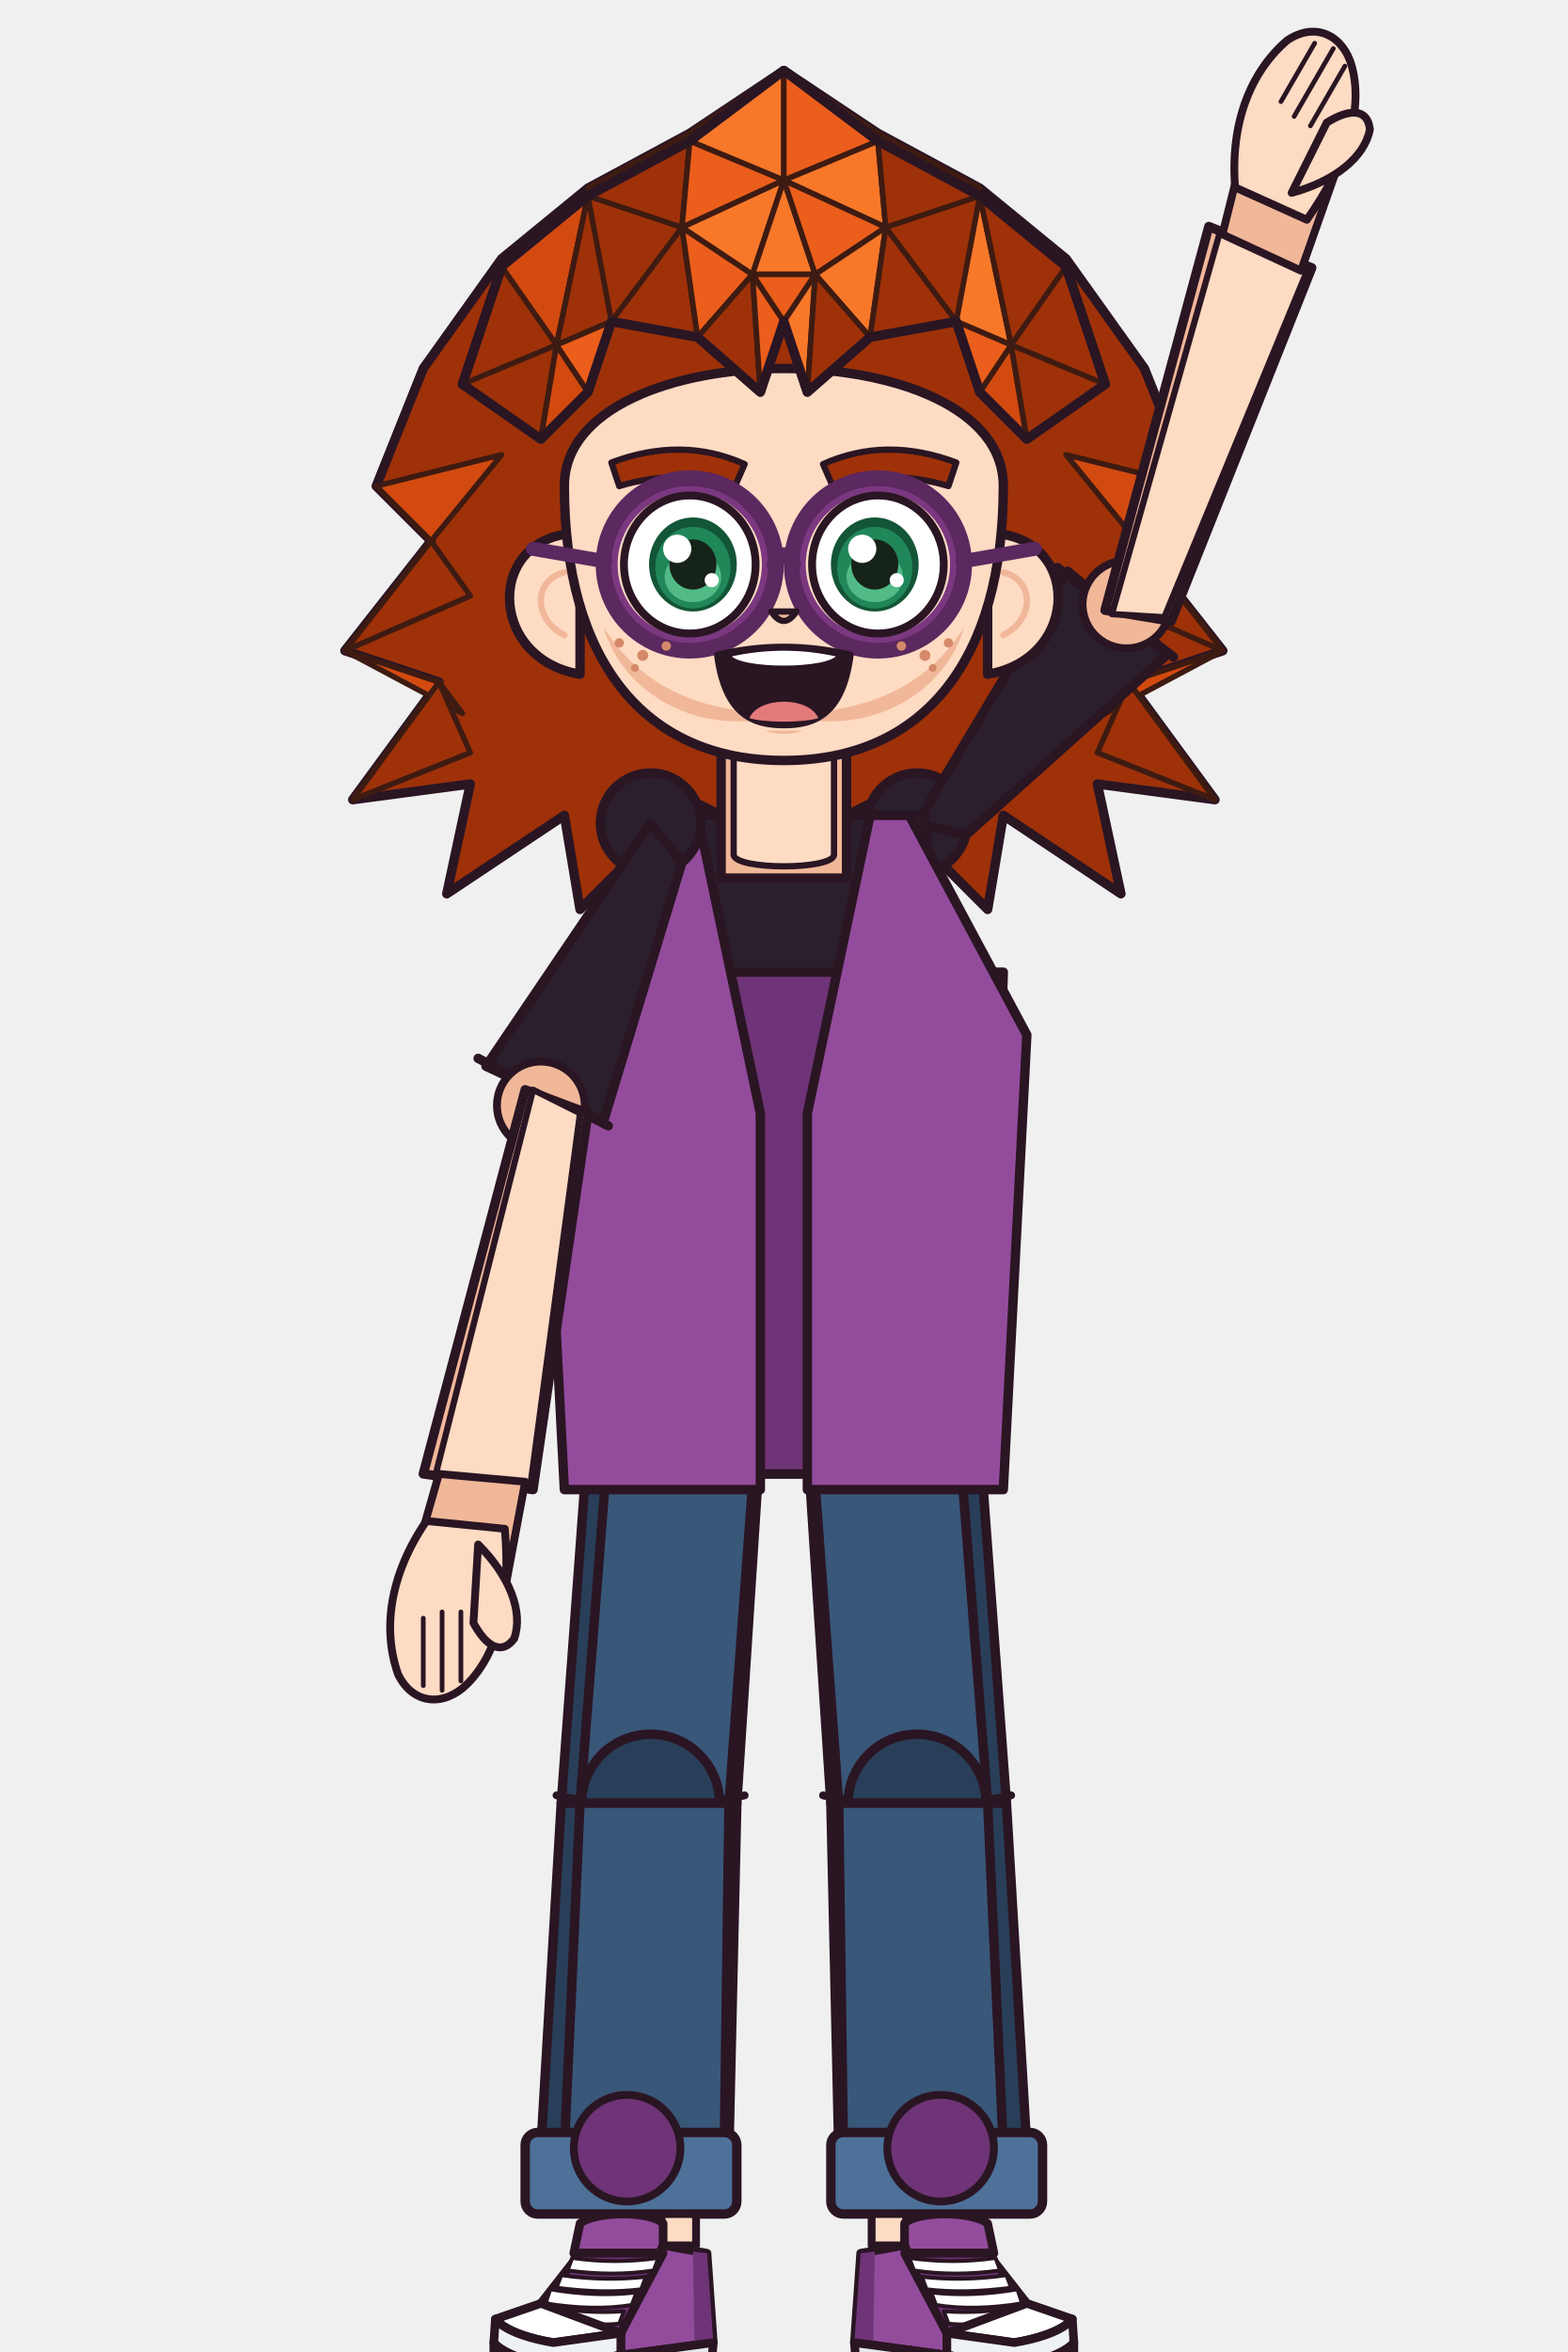
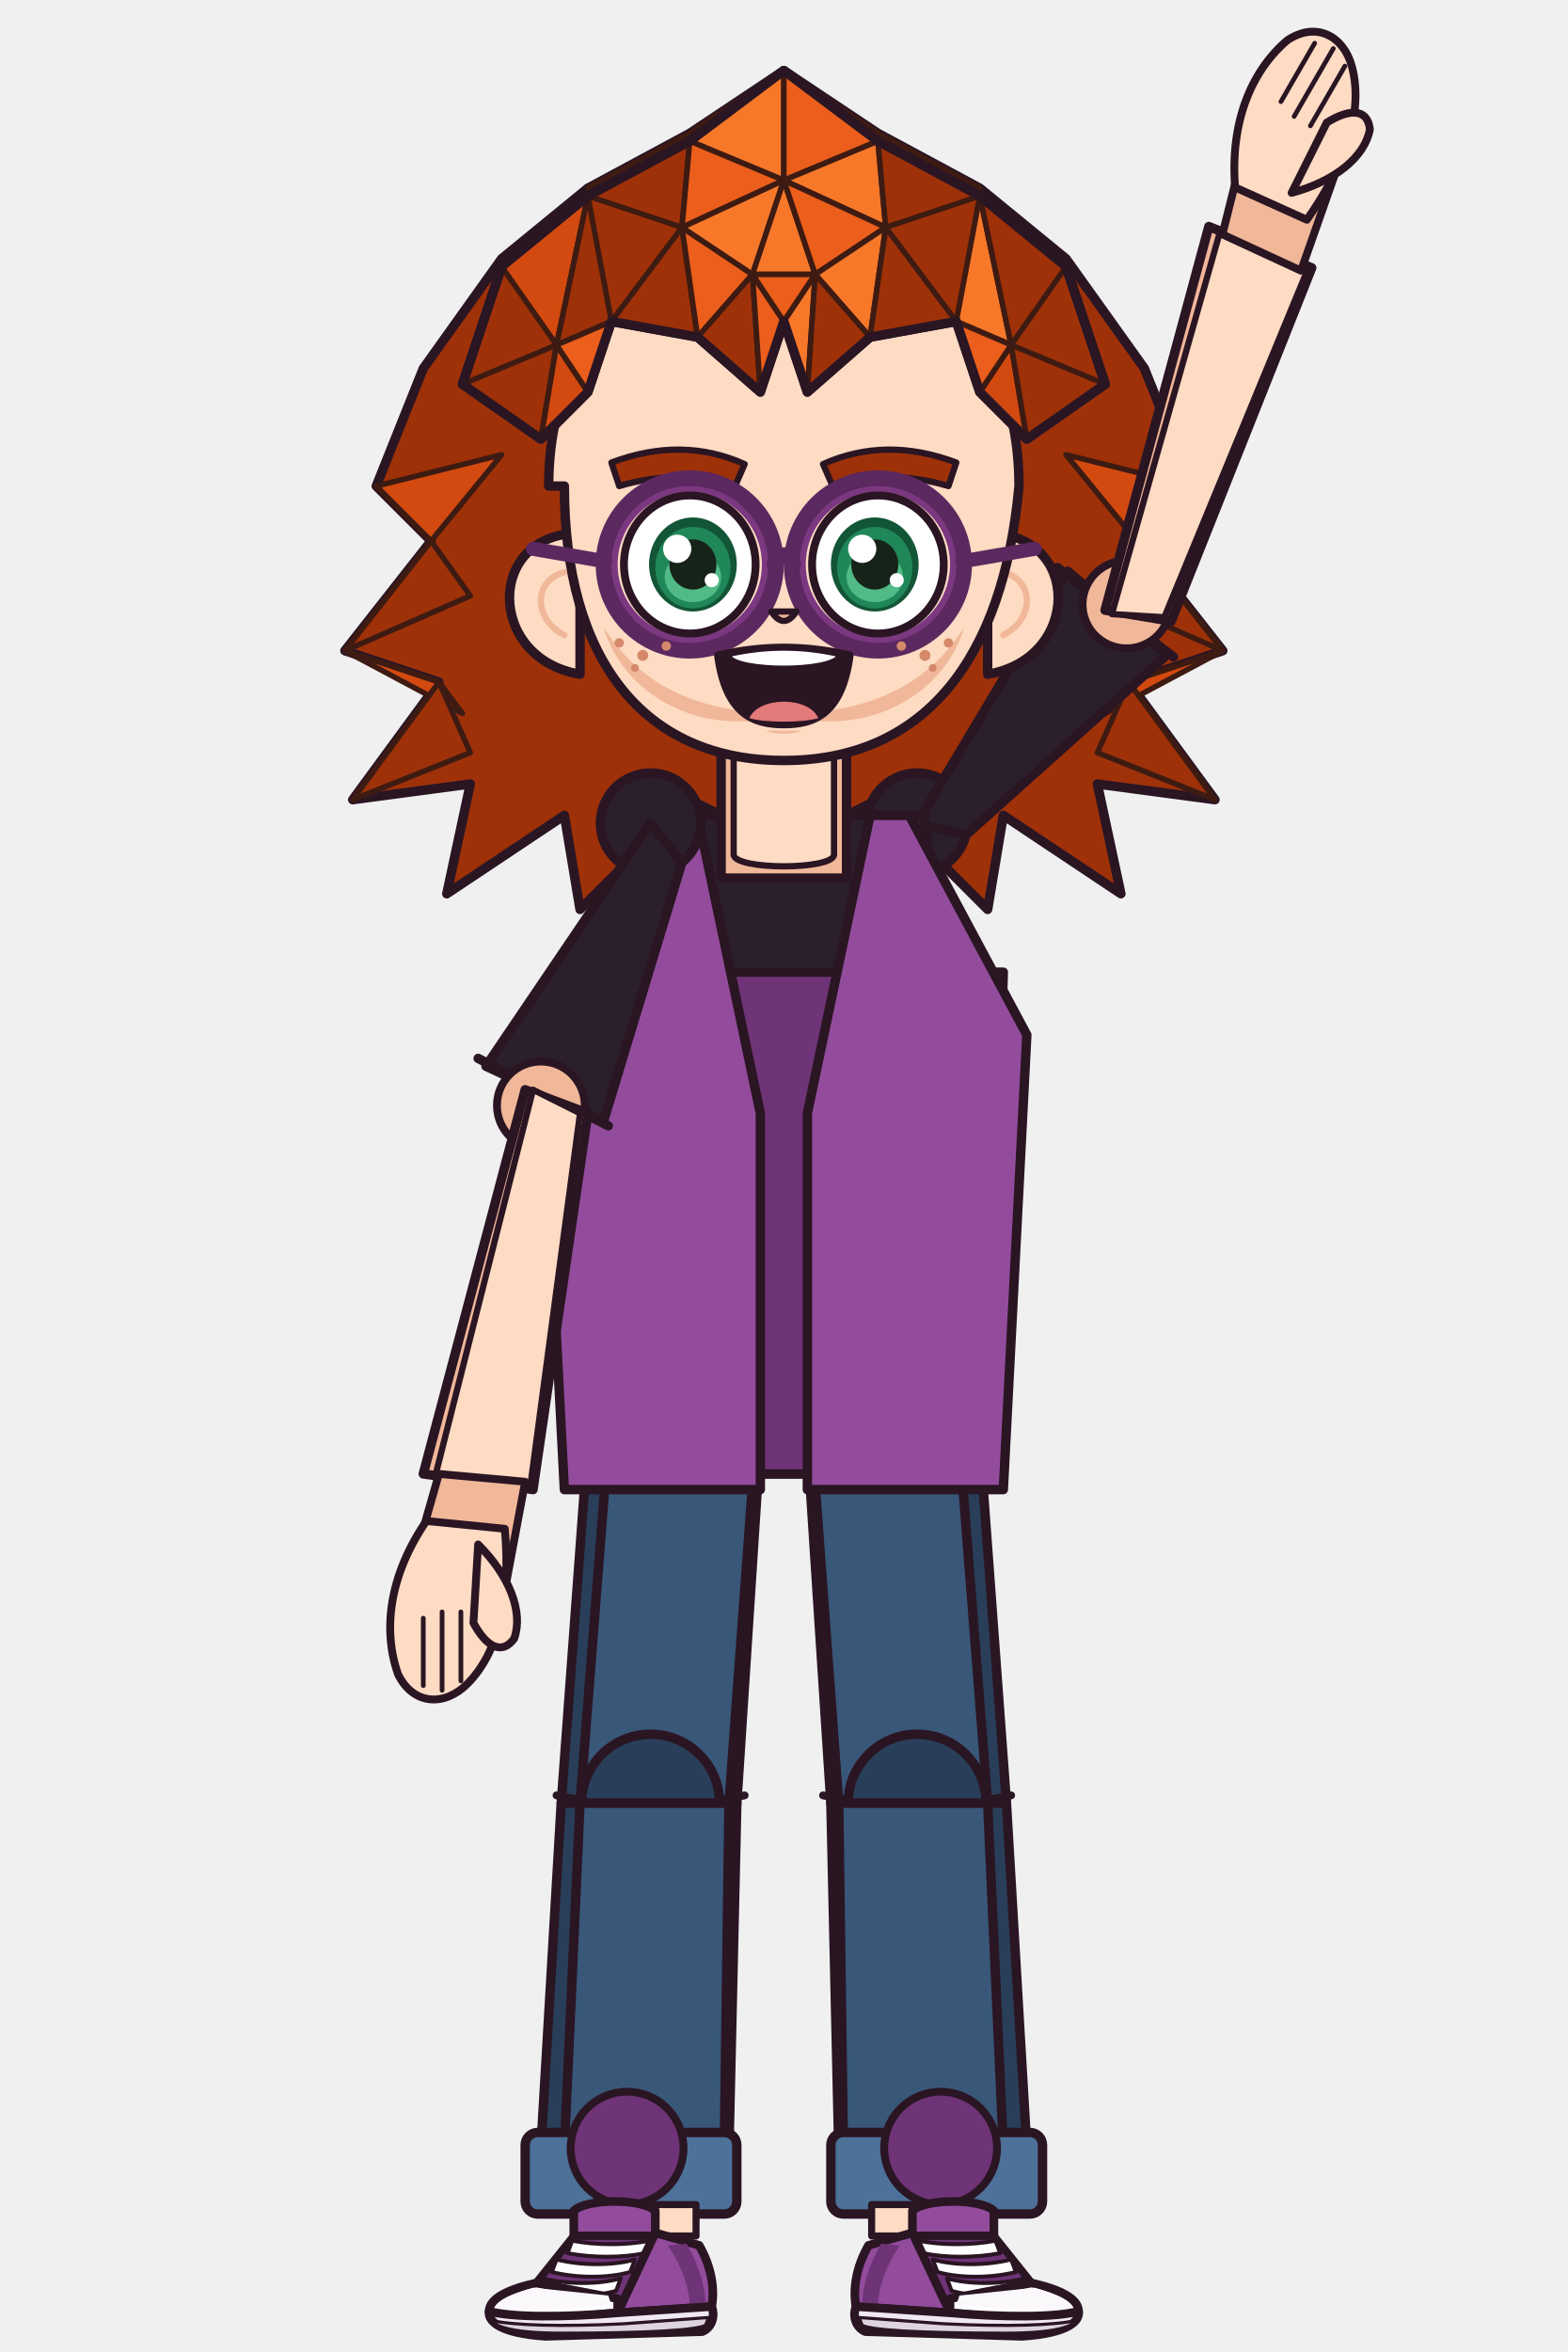
<svg xmlns="http://www.w3.org/2000/svg" viewBox="0 0 1000 1500" width="1000" height="1500">
  <rect width="1000" height="1500" fill="none" />
  <g id="character_root">
    <g id="fk_head_back" transform="rotate(0.0, 500, 520)">
      <g id="layer_head_back">
        <path fill="#9e3108" stroke="#2a1523" stroke-width="6" stroke-linecap="round" stroke-linejoin="round" d="M500 45 L440 85 L375 120 L320 165 L270 235 L240 310 L275 345 L220 415 L280 435 L225 510 L300 500 L285 570 L360 520 L370 580 L440 510 L500 540 L560 510 L630 580 L640 520 L715 570 L700 500 L775 510 L720 435 L780 415 L725 345 L760 310 L730 235 L680 165 L625 120 L560 85 Z" />
        <polygon points="240,310 275,345 320,290" fill="#d34a10" stroke="#3e1b12" stroke-width="3.5" stroke-linejoin="round" />
        <polygon points="275,345 220,415 300,380" fill="#9e3108" stroke="#3e1b12" stroke-width="3.5" stroke-linejoin="round" />
        <polygon points="220,415 280,435 295,455" fill="#d34a10" stroke="#3e1b12" stroke-width="3.5" stroke-linejoin="round" />
        <polygon points="280,435 225,510 300,480" fill="#9e3108" stroke="#3e1b12" stroke-width="3.5" stroke-linejoin="round" />
        <polygon points="760,310 725,345 680,290" fill="#d34a10" stroke="#3e1b12" stroke-width="3.5" stroke-linejoin="round" />
        <polygon points="725,345 780,415 700,380" fill="#9e3108" stroke="#3e1b12" stroke-width="3.5" stroke-linejoin="round" />
        <polygon points="780,415 720,435 705,455" fill="#d34a10" stroke="#3e1b12" stroke-width="3.5" stroke-linejoin="round" />
        <polygon points="720,435 775,510 700,480" fill="#9e3108" stroke="#3e1b12" stroke-width="3.5" stroke-linejoin="round" />
        <polygon points="500,45 440,85 500,140" fill="#eb5e1b" stroke="#3e1b12" stroke-width="3.5" stroke-linejoin="round" />
        <polygon points="500,45 500,140 560,85" fill="#f8782a" stroke="#3e1b12" stroke-width="3.5" stroke-linejoin="round" />
        <polygon points="440,85 375,120 440,165" fill="#9e3108" stroke="#3e1b12" stroke-width="3.5" stroke-linejoin="round" />
        <polygon points="440,85 440,165 500,140" fill="#d34a10" stroke="#3e1b12" stroke-width="3.5" stroke-linejoin="round" />
        <polygon points="560,85 500,140 560,165" fill="#d34a10" stroke="#3e1b12" stroke-width="3.5" stroke-linejoin="round" />
        <polygon points="560,85 625,120 560,165" fill="#9e3108" stroke="#3e1b12" stroke-width="3.5" stroke-linejoin="round" />
      </g>
    </g>
    <g id="fk_leg_r" transform="rotate(0.0, 565, 930)">
      <g id="layer_leg_upper_right">
        <circle cx="565" cy="930" r="48" fill="#293f59" stroke="#2a1523" stroke-width="6" />
        <path fill="#293f59" stroke="#2a1523" stroke-width="6" stroke-linecap="round" stroke-linejoin="round" d="M515 920 L530 1150 L642 1150 L625 920 Z" />
        <path fill="#395779" stroke="#2a1523" stroke-width="6" stroke-linecap="round" stroke-linejoin="round" d="M518 920 L535 1150 L630 1150 L612 920 Z" />
        <path fill="#293f59" stroke="#2a1523" stroke-width="5" stroke-linecap="round" d="M525 1145 Q585 1158 645 1145" />
      </g>
      <g id="fk_leg_lower_r" transform="rotate(0.0, 585, 1150)">
        <g id="layer_leg_lower_right">
          <circle cx="585" cy="1150" r="44" fill="#293f59" stroke="#2a1523" stroke-width="6" />
          <path fill="#293f59" stroke="#2a1523" stroke-width="6" stroke-linecap="round" stroke-linejoin="round" d="M530 1150 L535 1370 L655 1370 L642 1150 Z" />
          <path fill="#395779" stroke="#2a1523" stroke-width="6" stroke-linecap="round" stroke-linejoin="round" d="M535 1150 L538 1370 L640 1370 L630 1150 Z" />
          <rect x="530" y="1360" width="135" height="52" rx="8" fill="#4d7199" stroke="#2a1523" stroke-width="6" />
        </g>
        <g id="fk_shoe_r" transform="rotate(0.0, 600, 1380)">
          <g id="layer_shoe_right">
-             <circle cx="600" cy="1370" r="34" fill="#6f3477" stroke="#2a1523" stroke-width="5" />
-             <path fill="#fedbc3" stroke="#2a1523" stroke-width="5" stroke-linecap="round" stroke-linejoin="round" d="M578 1412 L556 1412 L556 1432 L578 1432 Z" />
-             <path fill="#934c9c" stroke="#2a1523" stroke-width="5.5" stroke-linecap="round" stroke-linejoin="round" d="M630 1418 C620 1410 585 1410 577 1418 L577 1437 L634 1437 Z" />
-             <path fill="#934c9c" stroke="#2a1523" stroke-width="5.5" stroke-linecap="round" stroke-linejoin="round" d="M577 1432 L549 1437 L545 1494 L604 1502 L604 1488 Z" />
-             <path fill="#6f3477" d="M558 1436 L549 1437 L545 1494 L557 1497 Z" />
-             <path fill="#6f3477" stroke="#2a1523" stroke-width="5.5" stroke-linecap="round" stroke-linejoin="round" d="M630 1437 L577 1437 L604 1488 L655 1469 Z" />
-             <path fill="#ffffff" stroke="#2a1523" stroke-width="2.5" stroke-linejoin="round" d="M635 1440 Q608 1444 580 1440 L583 1448 Q609 1452 638 1448 Z" />
-             <path fill="#ffffff" stroke="#2a1523" stroke-width="2.5" stroke-linejoin="round" d="M642 1451 Q614 1455 588 1452 L591 1460 Q615 1463 645 1459 Z" />
-             <path fill="#ffffff" stroke="#2a1523" stroke-width="2.5" stroke-linejoin="round" d="M649 1460 Q620 1465 594 1462 L597 1470 Q621 1474 652 1469 Z" />
-             <path fill="#ffffff" stroke="#2a1523" stroke-width="2.5" stroke-linejoin="round" d="M656 1470 Q628 1476 602 1474 L605 1482 Q629 1484 659 1478 Z" />
-             <path fill="#ffffff" stroke="#2a1523" stroke-width="5.5" stroke-linecap="round" stroke-linejoin="round" d="M655 1469 L604 1488 L647 1494 C671 1490 681 1483 684 1479 Z" />
-             <path fill="#eef2f6" stroke="#2a1523" stroke-width="5.5" stroke-linecap="round" stroke-linejoin="round" d="M684 1479 C681 1483 671 1490 647 1494 L604 1488 L604 1502 L647 1509 C671 1505 682 1498 685 1494 Z" />
-             <path fill="#f0e8f2" stroke="#2a1523" stroke-width="5.5" stroke-linecap="round" stroke-linejoin="round" d="M685 1494 C682 1498 671 1505 647 1509 L604 1502 L604 1526 L655 1533 C674 1530 684 1520 685 1508 Z" />
-             <path fill="#e6eaef" stroke="#2a1523" stroke-width="5.5" stroke-linecap="round" stroke-linejoin="round" d="M604 1502 L545 1494 L546 1506 L590 1530 L604 1526 Z" />
-             <line x1="604" y1="1502" x2="604" y2="1526" stroke="#2a1523" stroke-width="4.5" stroke-linecap="round" />
+             <circle cx="600" cy="1370" r="36" fill="#6f3477" stroke="#2a1523" stroke-width="5" />
+             <path fill="#fedbc3" stroke="#2a1523" stroke-width="4.5" stroke-linecap="round" stroke-linejoin="round" d="M582 1406 L556 1406 L556 1426 L582 1426 Z" />
+             <path fill="#934c9c" stroke="#2a1523" stroke-width="5.5" stroke-linecap="round" stroke-linejoin="round" d="M634 1410 C626 1402 590 1402 582 1410 L582 1426 L634 1426 Z" />
+             <path fill="#6f3477" stroke="#2a1523" stroke-width="5" stroke-linecap="round" stroke-linejoin="round" d="M634 1426 L582 1426 L606 1474 L658 1456 Z" />
+             <path fill="#ffffff" stroke="#2a1523" stroke-width="2.5" stroke-linejoin="round" d="M635 1429 C620 1432 600 1432 586 1429 L589 1437 C603 1440 622 1440 638 1437 Z" />
+             <path fill="#ffffff" stroke="#2a1523" stroke-width="2.5" stroke-linejoin="round" d="M645 1441 C629 1445 609 1445 595 1441 L598 1449 C612 1453 632 1453 648 1449 Z" />
+             <path fill="#ffffff" stroke="#2a1523" stroke-width="2.5" stroke-linejoin="round" d="M654 1453 C638 1457 618 1457 604 1453 L607 1461 C621 1465 641 1465 657 1461 Z" />
+             <path fill="#934c9c" stroke="#2a1523" stroke-width="5.5" stroke-linecap="round" stroke-linejoin="round" d="M582 1424 L554 1432 C546 1446 544 1460 546 1471 L606 1475 L582 1424 Z" />
+             <path fill="#6f3477" d="M562 1431 C554 1445 550 1458 550 1471 L560 1472 C560 1458 566 1444 574 1432 Z" />
+             <path fill="#ffffff" stroke="#2a1523" stroke-width="5.5" stroke-linecap="round" stroke-linejoin="round" d="M658 1456 C676 1460 688 1466 688 1474 C688 1478 678 1481 650 1479 L606 1475 L606 1466 Z" />
+             <path fill="#fbf8fc" d="M660 1459 C674 1463 684 1468 684 1474 L652 1473 L610 1470 L612 1464 Z" />
+             <path fill="#f0e8f2" stroke="#2a1523" stroke-width="5.5" stroke-linecap="round" stroke-linejoin="round" d="M688 1474 C689 1480 682 1488 652 1490 L552 1487 C545 1484 544 1476 546 1471 L606 1475 C640 1478 674 1478 688 1474 Z" />
+             <path fill="#ded4e0" stroke="#2a1523" stroke-width="2" stroke-linejoin="round" d="M686 1480 C672 1483 642 1484 602 1482 L548 1478 L550 1483 C556 1486 585 1488 642 1488 C672 1488 684 1484 686 1480 Z" />
          </g>
        </g>
      </g>
    </g>
    <g id="fk_leg_l" transform="rotate(0.0, 435, 930)">
      <g id="layer_leg_upper_left">
        <circle cx="435" cy="930" r="48" fill="#293f59" stroke="#2a1523" stroke-width="6" />
        <path fill="#293f59" stroke="#2a1523" stroke-width="6" stroke-linecap="round" stroke-linejoin="round" d="M375 920 L358 1150 L470 1150 L485 920 Z" />
        <path fill="#395779" stroke="#2a1523" stroke-width="6" stroke-linecap="round" stroke-linejoin="round" d="M388 920 L370 1150 L465 1150 L482 920 Z" />
        <path fill="#293f59" stroke="#2a1523" stroke-width="5" stroke-linecap="round" d="M355 1145 Q415 1158 475 1145" />
      </g>
      <g id="fk_leg_lower_l" transform="rotate(0.0, 415, 1150)">
        <g id="layer_leg_lower_left">
          <circle cx="415" cy="1150" r="44" fill="#293f59" stroke="#2a1523" stroke-width="6" />
          <path fill="#293f59" stroke="#2a1523" stroke-width="6" stroke-linecap="round" stroke-linejoin="round" d="M358 1150 L345 1370 L465 1370 L470 1150 Z" />
          <path fill="#395779" stroke="#2a1523" stroke-width="6" stroke-linecap="round" stroke-linejoin="round" d="M370 1150 L360 1370 L462 1370 L465 1150 Z" />
          <rect x="335" y="1360" width="135" height="52" rx="8" fill="#4d7199" stroke="#2a1523" stroke-width="6" />
        </g>
        <g id="fk_shoe_l" transform="rotate(0.0, 400, 1380)">
          <g id="layer_shoe_left">
-             <circle cx="400" cy="1370" r="34" fill="#6f3477" stroke="#2a1523" stroke-width="5" />
-             <path fill="#fedbc3" stroke="#2a1523" stroke-width="5" stroke-linecap="round" stroke-linejoin="round" d="M422 1412 L444 1412 L444 1432 L422 1432 Z" />
-             <path fill="#934c9c" stroke="#2a1523" stroke-width="5.5" stroke-linecap="round" stroke-linejoin="round" d="M370 1418 C380 1410 415 1410 423 1418 L423 1437 L366 1437 Z" />
-             <path fill="#934c9c" stroke="#2a1523" stroke-width="5.5" stroke-linecap="round" stroke-linejoin="round" d="M423 1432 L451 1437 L455 1494 L396 1502 L396 1488 Z" />
-             <path fill="#6f3477" d="M442 1436 L451 1437 L455 1494 L443 1497 Z" />
-             <path fill="#6f3477" stroke="#2a1523" stroke-width="5.5" stroke-linecap="round" stroke-linejoin="round" d="M370 1437 L423 1437 L396 1488 L345 1469 Z" />
-             <path fill="#ffffff" stroke="#2a1523" stroke-width="2.5" stroke-linejoin="round" d="M365 1440 Q392 1444 420 1440 L417 1448 Q391 1452 362 1448 Z" />
-             <path fill="#ffffff" stroke="#2a1523" stroke-width="2.5" stroke-linejoin="round" d="M358 1451 Q386 1455 412 1452 L409 1460 Q385 1463 355 1459 Z" />
-             <path fill="#ffffff" stroke="#2a1523" stroke-width="2.5" stroke-linejoin="round" d="M351 1460 Q380 1465 406 1462 L403 1470 Q379 1474 348 1469 Z" />
-             <path fill="#ffffff" stroke="#2a1523" stroke-width="2.5" stroke-linejoin="round" d="M344 1470 Q372 1476 398 1474 L395 1482 Q371 1484 341 1478 Z" />
-             <path fill="#ffffff" stroke="#2a1523" stroke-width="5.5" stroke-linecap="round" stroke-linejoin="round" d="M345 1469 L396 1488 L353 1494 C329 1490 319 1483 316 1479 Z" />
-             <path fill="#eef2f6" stroke="#2a1523" stroke-width="5.5" stroke-linecap="round" stroke-linejoin="round" d="M316 1479 C319 1483 329 1490 353 1494 L396 1488 L396 1502 L353 1509 C329 1505 318 1498 315 1494 Z" />
-             <path fill="#f0e8f2" stroke="#2a1523" stroke-width="5.5" stroke-linecap="round" stroke-linejoin="round" d="M315 1494 C318 1498 329 1505 353 1509 L396 1502 L396 1526 L345 1533 C326 1530 316 1520 315 1508 Z" />
-             <path fill="#e6eaef" stroke="#2a1523" stroke-width="5.5" stroke-linecap="round" stroke-linejoin="round" d="M396 1502 L455 1494 L454 1506 L410 1530 L396 1526 Z" />
-             <line x1="396" y1="1502" x2="396" y2="1526" stroke="#2a1523" stroke-width="4.5" stroke-linecap="round" />
+             <circle cx="400" cy="1370" r="36" fill="#6f3477" stroke="#2a1523" stroke-width="5" />
+             <path fill="#fedbc3" stroke="#2a1523" stroke-width="4.5" stroke-linecap="round" stroke-linejoin="round" d="M418 1406 L444 1406 L444 1426 L418 1426 Z" />
+             <path fill="#934c9c" stroke="#2a1523" stroke-width="5.5" stroke-linecap="round" stroke-linejoin="round" d="M366 1410 C374 1402 410 1402 418 1410 L418 1426 L366 1426 Z" />
+             <path fill="#6f3477" stroke="#2a1523" stroke-width="5" stroke-linecap="round" stroke-linejoin="round" d="M366 1426 L418 1426 L394 1474 L342 1456 Z" />
+             <path fill="#ffffff" stroke="#2a1523" stroke-width="2.5" stroke-linejoin="round" d="M365 1429 C380 1432 400 1432 414 1429 L411 1437 C397 1440 378 1440 362 1437 Z" />
+             <path fill="#ffffff" stroke="#2a1523" stroke-width="2.5" stroke-linejoin="round" d="M355 1441 C371 1445 391 1445 405 1441 L402 1449 C388 1453 368 1453 352 1449 Z" />
+             <path fill="#ffffff" stroke="#2a1523" stroke-width="2.5" stroke-linejoin="round" d="M346 1453 C362 1457 382 1457 396 1453 L393 1461 C379 1465 359 1465 343 1461 Z" />
+             <path fill="#934c9c" stroke="#2a1523" stroke-width="5.5" stroke-linecap="round" stroke-linejoin="round" d="M418 1424 L446 1432 C454 1446 456 1460 454 1471 L394 1475 L418 1424 Z" />
+             <path fill="#6f3477" d="M438 1431 C446 1445 450 1458 450 1471 L440 1472 C440 1458 434 1444 426 1432 Z" />
+             <path fill="#ffffff" stroke="#2a1523" stroke-width="5.5" stroke-linecap="round" stroke-linejoin="round" d="M342 1456 C324 1460 312 1466 312 1474 C312 1478 322 1481 350 1479 L394 1475 L394 1466 Z" />
+             <path fill="#fbf8fc" d="M340 1459 C326 1463 316 1468 316 1474 L348 1473 L390 1470 L388 1464 Z" />
+             <path fill="#f0e8f2" stroke="#2a1523" stroke-width="5.5" stroke-linecap="round" stroke-linejoin="round" d="M312 1474 C311 1480 318 1488 348 1490 L448 1487 C455 1484 456 1476 454 1471 L394 1475 C360 1478 326 1478 312 1474 Z" />
+             <path fill="#ded4e0" stroke="#2a1523" stroke-width="2" stroke-linejoin="round" d="M314 1480 C328 1483 358 1484 398 1482 L452 1478 L450 1483 C444 1486 415 1488 358 1488 C328 1488 316 1484 314 1480 Z" />
          </g>
        </g>
      </g>
    </g>
    <g id="fk_arm_r" transform="rotate(-115.0, 585, 525)">
      <g id="layer_arm_upper_right">
        <circle cx="585" cy="525" r="32" fill="#2b1f2b" stroke="#2a1523" stroke-width="6" />
        <path fill="#2b1f2b" stroke="#2a1523" stroke-width="6" stroke-linecap="round" stroke-linejoin="round" d="M585 525 L690 680 L615 715 L565 550 Z" />
        <path fill="#2b1f2b" stroke="#2a1523" stroke-width="6" stroke-linecap="round" stroke-linejoin="round" d="M695 675 L612 718" />
      </g>
      <g id="fk_arm_lower_r" transform="rotate(-35.0, 655, 705)">
        <g id="layer_arm_lower_right">
          <circle cx="655" cy="705" r="28" fill="#f1b799" stroke="#2a1523" stroke-width="5" />
          <path fill="#f1b799" stroke="#2a1523" stroke-width="6" stroke-linecap="round" stroke-linejoin="round" d="M665 695 L730 940 L660 950 L625 710 Z" />
          <path fill="#fedbc3" stroke="#2a1523" stroke-width="4" stroke-linecap="round" stroke-linejoin="round" d="M660 695 L722 940 L662 950 L630 710 Z" />
          <g id="girl_hand_r">
            <path fill="#f1b799" stroke="#2a1523" stroke-width="5" stroke-linecap="round" stroke-linejoin="round" d="M720 940 L740 1010 L680 1025 L665 945 Z" />
            <path fill="#fedbc3" stroke="#2a1523" stroke-width="5" stroke-linecap="round" stroke-linejoin="round" d="M728 970 C752 1005 756 1040 746 1068 C736 1088 716 1088 702 1074 C682 1054 674 1020 678 975 Z" />
            <path fill="#fedbc3" stroke="#2a1523" stroke-width="5" stroke-linecap="round" stroke-linejoin="round" d="M695 985 C675 1005 666 1028 672 1045 C680 1056 690 1050 698 1035 Z" />
            <line x1="730" y1="1075" x2="730" y2="1032" stroke="#2a1523" stroke-width="3" stroke-linecap="round" />
            <line x1="718" y1="1078" x2="718" y2="1028" stroke="#2a1523" stroke-width="3" stroke-linecap="round" />
            <line x1="706" y1="1072" x2="706" y2="1028" stroke="#2a1523" stroke-width="3" stroke-linecap="round" />
          </g>
        </g>
      </g>
    </g>
    <g id="layer_torso">
      <path fill="#2b1f2b" stroke="#2a1523" stroke-width="6" stroke-linecap="round" stroke-linejoin="round" d="M410 520 L370 940 L630 940 L590 520 Z" />
      <path fill="#fedbc3" stroke="#2a1523" stroke-width="5" stroke-linecap="round" stroke-linejoin="round" d="M465 520 C475 550 525 550 535 520 Z" />
      <path fill="#6f3477" stroke="#2a1523" stroke-width="6" stroke-linecap="round" stroke-linejoin="round" d="M360 620 L370 940 L630 940 L640 620 Z" />
      <path fill="#934c9c" stroke="#2a1523" stroke-width="6" stroke-linecap="round" stroke-linejoin="round" d="M420 520 L345 660 L360 950 L485 950 L485 710 L445 520 Z" />
      <path fill="#934c9c" stroke="#2a1523" stroke-width="6" stroke-linecap="round" stroke-linejoin="round" d="M580 520 L655 660 L640 950 L515 950 L515 710 L555 520 Z" />
    </g>
    <g id="fk_head_base" transform="rotate(0.0, 500, 520)">
      <g id="layer_head_base">
        <path fill="#f1b799" stroke="#2a1523" stroke-width="6" stroke-linecap="round" stroke-linejoin="round" d="M460 450 L460 560 L540 560 L540 450 Z" />
        <path fill="#fedbc3" stroke="#2a1523" stroke-width="4" stroke-linecap="round" stroke-linejoin="round" d="M468 450 L468 545 C468 555 532 555 532 545 L532 450 Z" />
        <path fill="#fedbc3" stroke="#2a1523" stroke-width="6" stroke-linecap="round" stroke-linejoin="round" d="M370 340 C310 340 310 420 370 430 Z" />
        <path fill="none" stroke="#f1b799" stroke-width="4" stroke-linecap="round" d="M360 365 C340 370 340 395 360 405" />
        <path fill="#fedbc3" stroke="#2a1523" stroke-width="6" stroke-linecap="round" stroke-linejoin="round" d="M630 340 C690 340 690 420 630 430 Z" />
        <path fill="none" stroke="#f1b799" stroke-width="4" stroke-linecap="round" d="M640 365 C660 370 660 395 640 405" />
-         <path fill="#fedbc3" stroke="#2a1523" stroke-width="6" stroke-linecap="round" stroke-linejoin="round" d="M360 310 C360 210 640 210 640 310 C640 420 590 485 500 485 C410 485 360 420 360 310 Z" />
+         <path fill="#fedbc3" stroke="#2a1523" stroke-width="6" stroke-linecap="round" stroke-linejoin="round" d="M350 310 C350 100 650 100 650 310 C640 420 590 485 500 485 C410 485 360 420 360 310 Z" />
        <path fill="#f1b799" d="M470 460 C430 460 395 435 385 400 C410 440 450 455 500 455 C550 455 590 440 615 400 C605 435 570 460 530 460 Z" />
        <path fill="#9e3108" stroke="#2a1523" stroke-width="4" stroke-linecap="round" stroke-linejoin="round" d="M390 295 Q435 278 475 296 L468 312 Q435 298 395 310 Z" />
        <path fill="#9e3108" stroke="#2a1523" stroke-width="4" stroke-linecap="round" stroke-linejoin="round" d="M610 295 Q565 278 525 296 L532 312 Q565 298 605 310 Z" />
        <circle cx="440" cy="360" r="54" fill="none" stroke="#5b285f" stroke-width="12" stroke-linecap="round" />
        <circle cx="440" cy="360" r="48" fill="none" stroke="#7b3880" stroke-width="4" />
        <circle cx="560" cy="360" r="54" fill="none" stroke="#5b285f" stroke-width="12" stroke-linecap="round" />
        <circle cx="560" cy="360" r="48" fill="none" stroke="#7b3880" stroke-width="4" />
        <path fill="none" stroke="#5b285f" stroke-width="10" stroke-linecap="round" d="M494 360 Q500 348 506 360" />
        <line x1="386" y1="358" x2="340" y2="350" stroke="#5b285f" stroke-width="9" stroke-linecap="round" />
        <line x1="614" y1="358" x2="660" y2="350" stroke="#5b285f" stroke-width="9" stroke-linecap="round" />
        <circle cx="395" cy="410" r="3" fill="#d5896a" />
        <circle cx="410" cy="418" r="3.5" fill="#d5896a" />
        <circle cx="425" cy="412" r="3" fill="#d5896a" />
        <circle cx="405" cy="426" r="2.5" fill="#d5896a" />
        <circle cx="605" cy="410" r="3" fill="#d5896a" />
        <circle cx="590" cy="418" r="3.5" fill="#d5896a" />
        <circle cx="575" cy="412" r="3" fill="#d5896a" />
        <circle cx="595" cy="426" r="2.5" fill="#d5896a" />
        <path fill="#f1b799" stroke="#2a1523" stroke-width="4" stroke-linecap="round" stroke-linejoin="round" d="M492 390 Q500 402 508 390 Z" />
        <path fill="#9e3108" stroke="#2a1523" stroke-width="6" stroke-linecap="round" stroke-linejoin="round" d="M500 45 L440 90 L375 125 L320 170 L295 245 L345 280 L375 250 L390 205 L445 215 L485 250 L500 205 L515 250 L555 215 L610 205 L625 250 L655 280 L705 245 L680 170 L625 125 L560 90 Z" />
        <polygon points="500,45 440,90 500,115" fill="#f8782a" stroke="#3e1b12" stroke-width="3.5" stroke-linejoin="round" />
        <polygon points="500,45 500,115 560,90" fill="#eb5e1b" stroke="#3e1b12" stroke-width="3.5" stroke-linejoin="round" />
        <polygon points="440,90 375,125 435,145" fill="#9e3108" stroke="#3e1b12" stroke-width="3.5" stroke-linejoin="round" />
        <polygon points="440,90 435,145 500,115" fill="#eb5e1b" stroke="#3e1b12" stroke-width="3.5" stroke-linejoin="round" />
        <polygon points="560,90 500,115 565,145" fill="#f8782a" stroke="#3e1b12" stroke-width="3.5" stroke-linejoin="round" />
        <polygon points="560,90 625,125 565,145" fill="#9e3108" stroke="#3e1b12" stroke-width="3.5" stroke-linejoin="round" />
        <polygon points="435,145 390,205 445,215" fill="#9e3108" stroke="#3e1b12" stroke-width="3.5" stroke-linejoin="round" />
        <polygon points="435,145 445,215 480,175" fill="#eb5e1b" stroke="#3e1b12" stroke-width="3.5" stroke-linejoin="round" />
        <polygon points="500,115 435,145 480,175" fill="#f8782a" stroke="#3e1b12" stroke-width="3.5" stroke-linejoin="round" />
        <polygon points="500,115 480,175 520,175" fill="#f8782a" stroke="#3e1b12" stroke-width="3.5" stroke-linejoin="round" />
        <polygon points="500,115 520,175 565,145" fill="#eb5e1b" stroke="#3e1b12" stroke-width="3.5" stroke-linejoin="round" />
        <polygon points="565,145 520,175 555,215" fill="#f8782a" stroke="#3e1b12" stroke-width="3.5" stroke-linejoin="round" />
        <polygon points="565,145 555,215 610,205" fill="#9e3108" stroke="#3e1b12" stroke-width="3.5" stroke-linejoin="round" />
        <polygon points="480,175 445,215 485,250" fill="#9e3108" stroke="#3e1b12" stroke-width="3.5" stroke-linejoin="round" />
        <polygon points="480,175 485,250 500,205" fill="#eb5e1b" stroke="#3e1b12" stroke-width="3.5" stroke-linejoin="round" />
        <polygon points="480,175 520,175 500,205" fill="#eb5e1b" stroke="#3e1b12" stroke-width="3.5" stroke-linejoin="round" />
        <polygon points="520,175 500,205 515,250" fill="#f8782a" stroke="#3e1b12" stroke-width="3.5" stroke-linejoin="round" />
        <polygon points="520,175 515,250 555,215" fill="#9e3108" stroke="#3e1b12" stroke-width="3.5" stroke-linejoin="round" />
        <polygon points="375,125 320,170 355,220" fill="#d34a10" stroke="#3e1b12" stroke-width="3.5" stroke-linejoin="round" />
        <polygon points="375,125 355,220 390,205" fill="#9e3108" stroke="#3e1b12" stroke-width="3.5" stroke-linejoin="round" />
        <polygon points="355,220 295,245 345,280" fill="#9e3108" stroke="#3e1b12" stroke-width="3.5" stroke-linejoin="round" />
        <polygon points="355,220 345,280 375,250" fill="#d34a10" stroke="#3e1b12" stroke-width="3.5" stroke-linejoin="round" />
        <polygon points="355,220 375,250 390,205" fill="#eb5e1b" stroke="#3e1b12" stroke-width="3.5" stroke-linejoin="round" />
        <polygon points="625,125 610,205 645,220" fill="#f8782a" stroke="#3e1b12" stroke-width="3.5" stroke-linejoin="round" />
        <polygon points="625,125 645,220 680,170" fill="#9e3108" stroke="#3e1b12" stroke-width="3.5" stroke-linejoin="round" />
        <polygon points="645,220 625,250 655,280" fill="#d34a10" stroke="#3e1b12" stroke-width="3.5" stroke-linejoin="round" />
        <polygon points="645,220 610,205 625,250" fill="#eb5e1b" stroke="#3e1b12" stroke-width="3.5" stroke-linejoin="round" />
        <polygon points="645,220 655,280 705,245" fill="#9e3108" stroke="#3e1b12" stroke-width="3.5" stroke-linejoin="round" />
        <path fill="none" stroke="#2a1523" stroke-width="6" stroke-linecap="round" stroke-linejoin="round" d="M500 45 L440 90 L375 125 L320 170 L295 245 L345 280 L375 250 L390 205 L445 215 L485 250 L500 205 L515 250 L555 215 L610 205 L625 250 L655 280 L705 245 L680 170 L625 125 L560 90 Z" />
      </g>
      <g id="layer_eyes_open">
        <ellipse cx="440" cy="360" rx="42" ry="44" fill="#ffffff" stroke="#2a1523" stroke-width="5" />
        <ellipse cx="442" cy="360" rx="28" ry="30" fill="#135537" />
        <ellipse cx="442" cy="362" rx="24" ry="26" fill="#208759" />
        <ellipse cx="442" cy="368" rx="18" ry="16" fill="#51ba86" />
        <ellipse cx="442" cy="360" rx="15" ry="16" fill="#162319" />
        <circle cx="432" cy="350" r="9" fill="#ffffff" />
        <circle cx="454" cy="370" r="4.5" fill="#ffffff" />
        <ellipse cx="560" cy="360" rx="42" ry="44" fill="#ffffff" stroke="#2a1523" stroke-width="5" />
        <ellipse cx="558" cy="360" rx="28" ry="30" fill="#135537" />
        <ellipse cx="558" cy="362" rx="24" ry="26" fill="#208759" />
        <ellipse cx="558" cy="368" rx="18" ry="16" fill="#51ba86" />
        <ellipse cx="558" cy="360" rx="15" ry="16" fill="#162319" />
        <circle cx="550" cy="350" r="9" fill="#ffffff" />
        <circle cx="572" cy="370" r="4.5" fill="#ffffff" />
      </g>
      <g id="layer_mouth_open_smile">
        <path fill="#2a1523" stroke="#2a1523" stroke-width="5" stroke-linecap="round" stroke-linejoin="round" d="M458 418 Q500 408 542 418 C537 455 520 462 500 462 C480 462 463 455 458 418 Z" />
        <path fill="#ffffff" stroke="#2a1523" stroke-width="2" d="M465 418 Q500 410 535 418 C530 428 470 428 465 418 Z" />
        <path fill="#e27a7a" d="M478 458 C484 444 516 444 522 458 C512 461 488 461 478 458 Z" />
        <path fill="#f1b799" d="M488 466 Q500 470 512 466 Z" />
      </g>
    </g>
    <g id="fk_arm_l" transform="rotate(0.0, 415, 525)">
      <g id="layer_arm_upper_left">
        <circle cx="415" cy="525" r="32" fill="#2b1f2b" stroke="#2a1523" stroke-width="6" />
        <path fill="#2b1f2b" stroke="#2a1523" stroke-width="6" stroke-linecap="round" stroke-linejoin="round" d="M415 525 L310 680 L385 715 L435 550 Z" />
        <path fill="#2b1f2b" stroke="#2a1523" stroke-width="6" stroke-linecap="round" stroke-linejoin="round" d="M305 675 L388 718" />
      </g>
      <g id="fk_arm_lower_l" transform="rotate(0.0, 345, 705)">
        <g id="layer_arm_lower_left">
          <circle cx="345" cy="705" r="28" fill="#f1b799" stroke="#2a1523" stroke-width="5" />
          <path fill="#f1b799" stroke="#2a1523" stroke-width="6" stroke-linecap="round" stroke-linejoin="round" d="M335 695 L270 940 L340 950 L375 710 Z" />
          <path fill="#fedbc3" stroke="#2a1523" stroke-width="4" stroke-linecap="round" stroke-linejoin="round" d="M340 695 L278 940 L338 950 L370 710 Z" />
          <g id="girl_hand_l">
            <path fill="#f1b799" stroke="#2a1523" stroke-width="5" stroke-linecap="round" stroke-linejoin="round" d="M280 940 L260 1010 L320 1025 L335 945 Z" />
            <path fill="#fedbc3" stroke="#2a1523" stroke-width="5" stroke-linecap="round" stroke-linejoin="round" d="M272 970 C248 1005 244 1040 254 1068 C264 1088 284 1088 298 1074 C318 1054 326 1020 322 975 Z" />
            <path fill="#fedbc3" stroke="#2a1523" stroke-width="5" stroke-linecap="round" stroke-linejoin="round" d="M305 985 C325 1005 334 1028 328 1045 C320 1056 310 1050 302 1035 Z" />
            <line x1="270" y1="1075" x2="270" y2="1032" stroke="#2a1523" stroke-width="3" stroke-linecap="round" />
            <line x1="282" y1="1078" x2="282" y2="1028" stroke="#2a1523" stroke-width="3" stroke-linecap="round" />
            <line x1="294" y1="1072" x2="294" y2="1028" stroke="#2a1523" stroke-width="3" stroke-linecap="round" />
          </g>
        </g>
      </g>
    </g>
  </g>
</svg>
